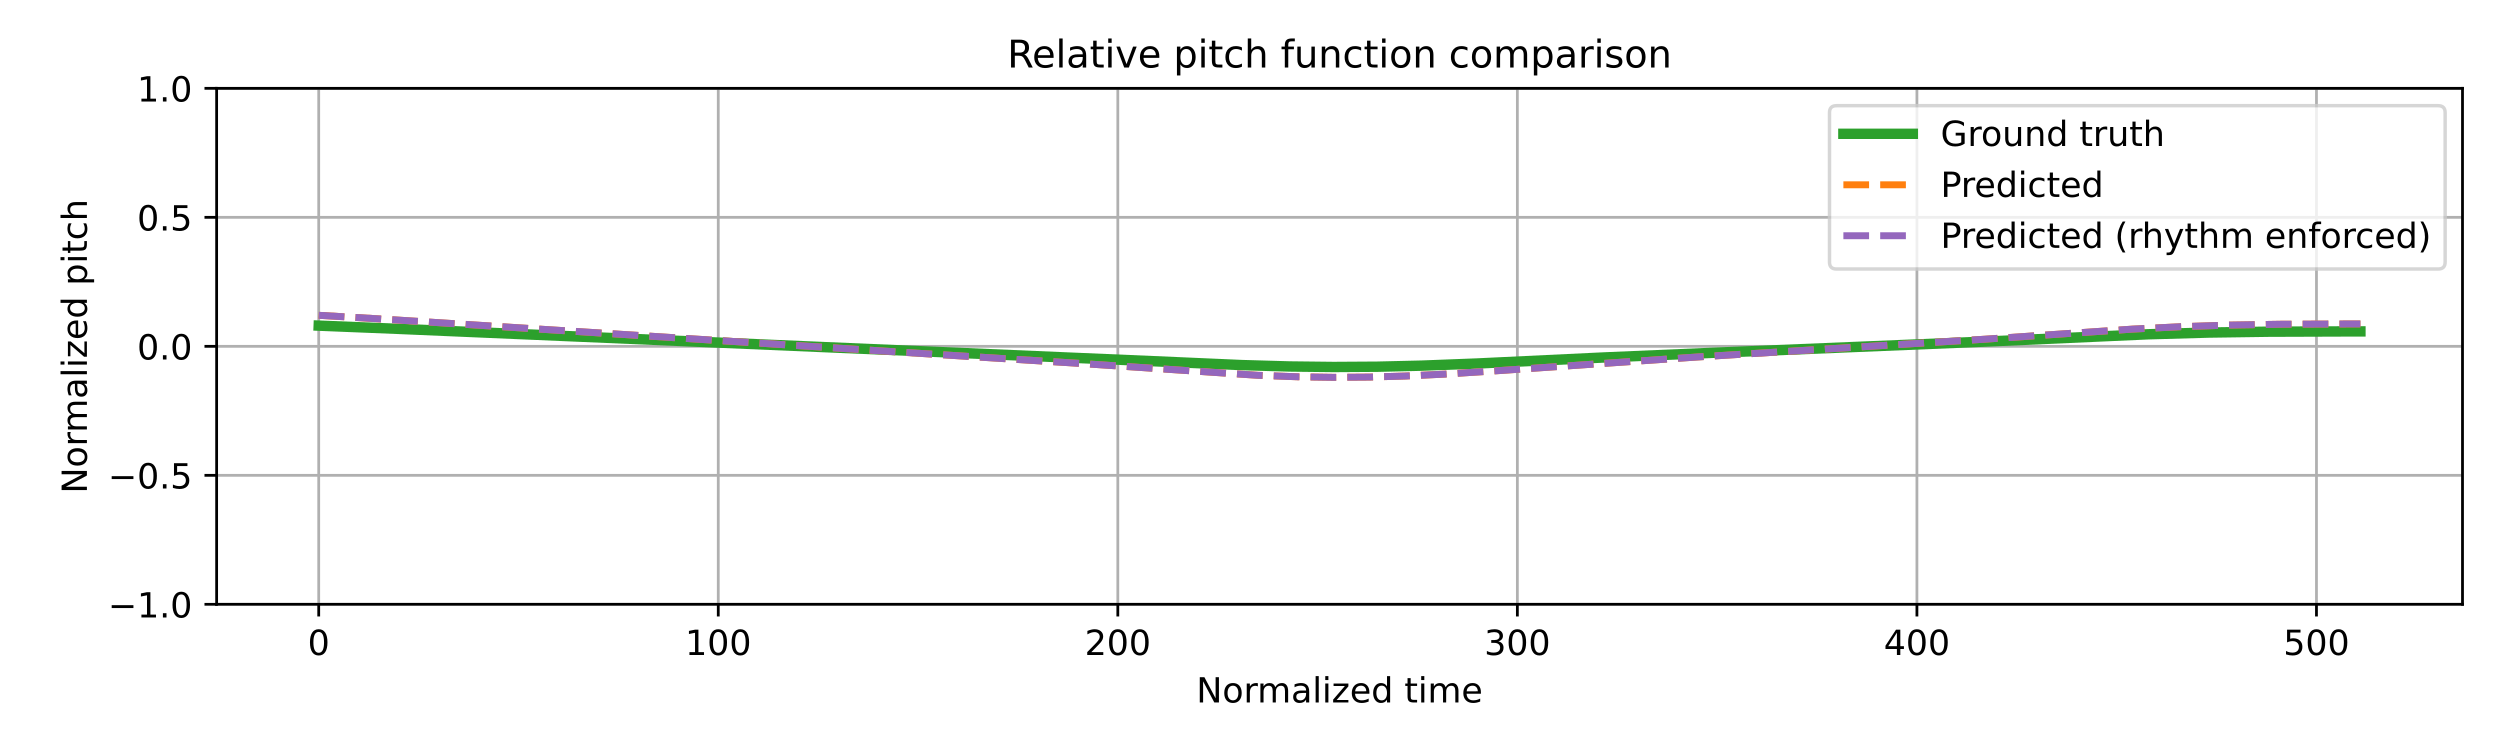
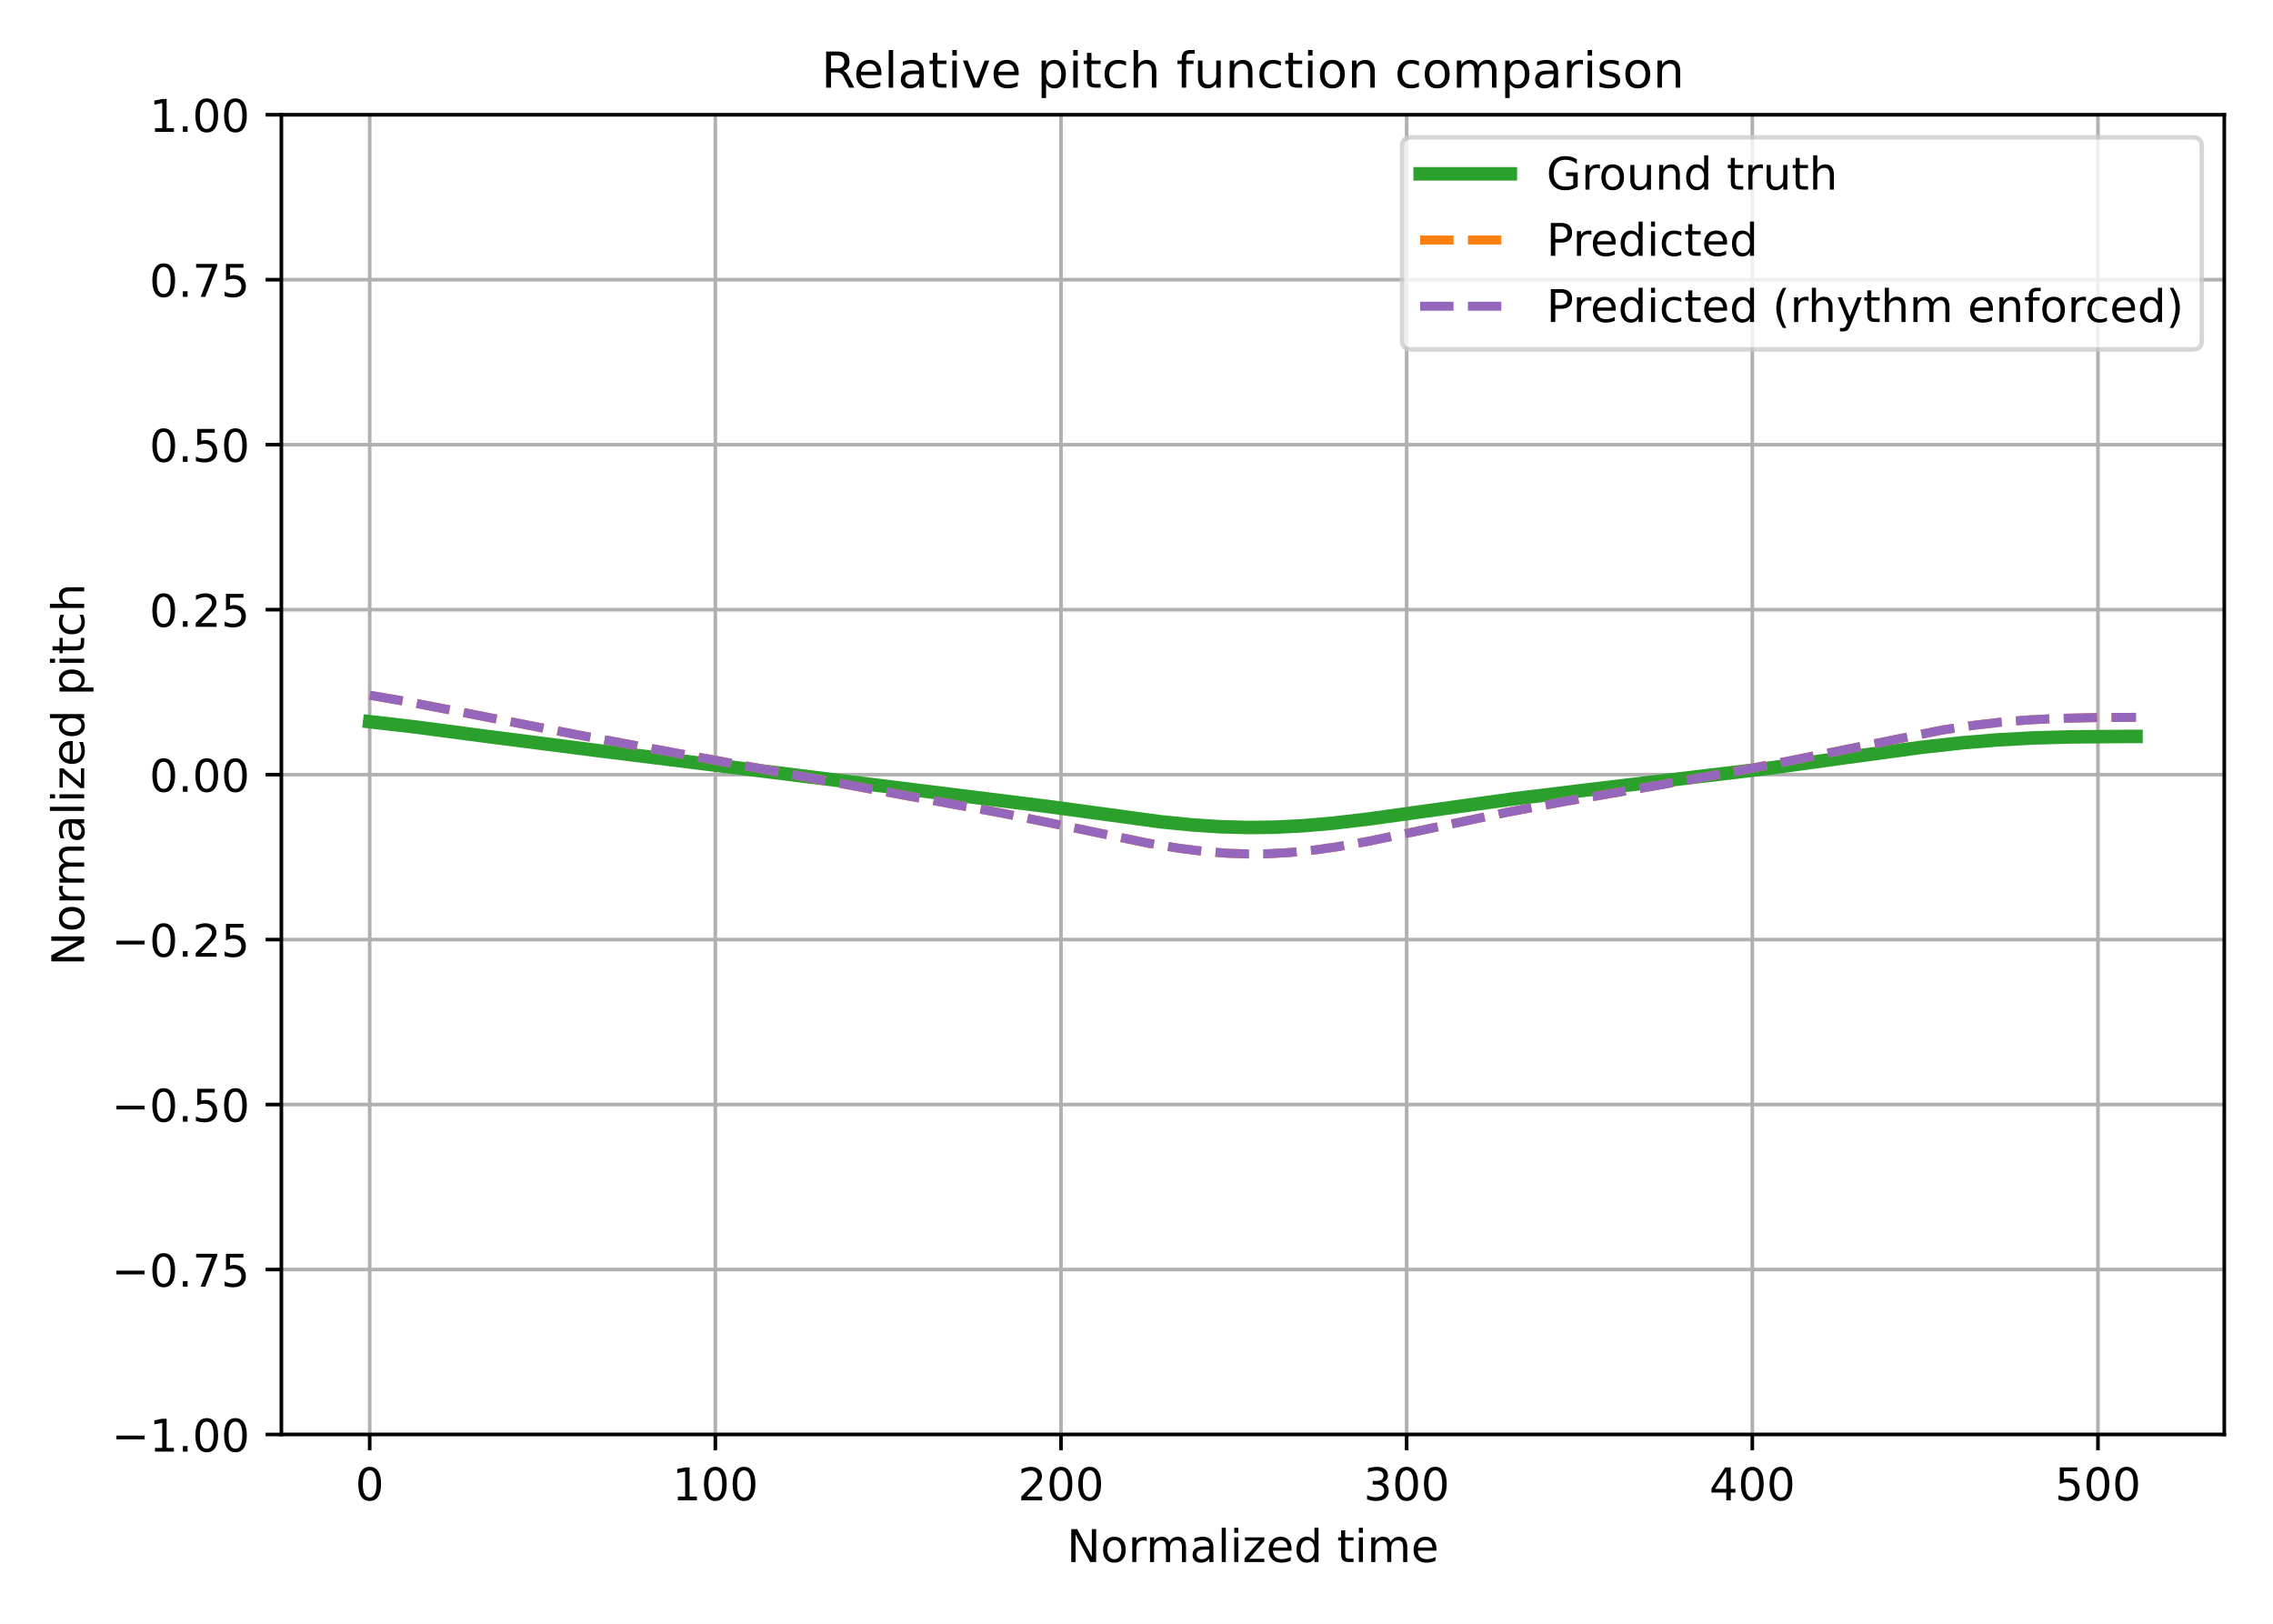
- <svg xmlns="http://www.w3.org/2000/svg" xmlns:xlink="http://www.w3.org/1999/xlink" width="720pt" height="216pt" viewBox="0 0 720 216" version="1.1">
+ <svg xmlns="http://www.w3.org/2000/svg" xmlns:xlink="http://www.w3.org/1999/xlink" width="504pt" height="360pt" viewBox="0 0 504 360" version="1.1">
  <defs>
    <style type="text/css">*{stroke-linejoin: round; stroke-linecap: butt}</style>
  </defs>
  <g id="figure_1">
    <g id="patch_1">
-       <path d="M 0 216  L 720 216  L 720 0  L 0 0  z " style="fill: #ffffff" />
+       <path d="M 0 360  L 504 360  L 504 0  L 0 0  z " style="fill: #ffffff" />
    </g>
    <g id="axes_1">
      <g id="patch_2">
-         <path d="M 62.39 174.04  L 709.2 174.04  L 709.2 25.44  L 62.39 25.44  z " style="fill: #ffffff" />
+         <path d="M 62.39 318.04  L 493.2 318.04  L 493.2 25.44  L 62.39 25.44  z " style="fill: #ffffff" />
      </g>
      <g id="matplotlib.axis_1">
        <g id="xtick_1">
          <g id="line2d_1">
-             <path d="M 91.79 174.04  L 91.79 25.44  " clip-path="url(#pd58095a858)" style="fill: none; stroke: #b0b0b0; stroke-width: 0.8; stroke-linecap: square" />
+             <path d="M 81.972 318.04  L 81.972 25.44  " clip-path="url(#p0baafa2bc4)" style="fill: none; stroke: #b0b0b0; stroke-width: 0.8; stroke-linecap: square" />
          </g>
          <g id="line2d_2">
            <defs>
-               <path id="m2256d5e622" d="M 0 0  L 0 3.5  " style="stroke: #000000; stroke-width: 0.8" />
-             </defs>
-             <g>
-               <use xlink:href="#m2256d5e622" x="91.79" y="174.04" style="stroke: #000000; stroke-width: 0.8" />
+               <path id="m7e2b182207" d="M 0 0  L 0 3.5  " style="stroke: #000000; stroke-width: 0.8" />
+             </defs>
+             <g>
+               <use xlink:href="#m7e2b182207" x="81.972" y="318.04" style="stroke: #000000; stroke-width: 0.8" />
            </g>
          </g>
          <g id="text_1">
-             <g transform="translate(88.60921 188.6384) scale(0.1 -0.1)">
+             <g transform="translate(78.79102 332.6384) scale(0.1 -0.1)">
              <defs>
                <path id="DejaVuSans-30" d="M 2034 4250  Q 1547 4250 1301 3770  Q 1056 3291 1056 2328  Q 1056 1369 1301 889  Q 1547 409 2034 409  Q 2525 409 2770 889  Q 3016 1369 3016 2328  Q 3016 3291 2770 3770  Q 2525 4250 2034 4250  z M 2034 4750  Q 2819 4750 3233 4129  Q 3647 3509 3647 2328  Q 3647 1150 3233 529  Q 2819 -91 2034 -91  Q 1250 -91 836 529  Q 422 1150 422 2328  Q 422 3509 836 4129  Q 1250 4750 2034 4750  z " transform="scale(0.015625)" />
              </defs>
              <use xlink:href="#DejaVuSans-30" />
            </g>
          </g>
        </g>
        <g id="xtick_2">
          <g id="line2d_3">
-             <path d="M 206.861 174.04  L 206.861 25.44  " clip-path="url(#pd58095a858)" style="fill: none; stroke: #b0b0b0; stroke-width: 0.8; stroke-linecap: square" />
+             <path d="M 158.615 318.04  L 158.615 25.44  " clip-path="url(#p0baafa2bc4)" style="fill: none; stroke: #b0b0b0; stroke-width: 0.8; stroke-linecap: square" />
          </g>
          <g id="line2d_4">
            <g>
-               <use xlink:href="#m2256d5e622" x="206.861" y="174.04" style="stroke: #000000; stroke-width: 0.8" />
+               <use xlink:href="#m7e2b182207" x="158.615" y="318.04" style="stroke: #000000; stroke-width: 0.8" />
            </g>
          </g>
          <g id="text_2">
-             <g transform="translate(197.317 188.6384) scale(0.1 -0.1)">
+             <g transform="translate(149.0715 332.6384) scale(0.1 -0.1)">
              <defs>
                <path id="DejaVuSans-31" d="M 794 531  L 1825 531  L 1825 4091  L 703 3866  L 703 4441  L 1819 4666  L 2450 4666  L 2450 531  L 3481 531  L 3481 0  L 794 0  L 794 531  z " transform="scale(0.015625)" />
              </defs>
              <use xlink:href="#DejaVuSans-31" />
              <use xlink:href="#DejaVuSans-30" transform="translate(63.62305 0)" />
              <use xlink:href="#DejaVuSans-30" transform="translate(127.2461 0)" />
            </g>
          </g>
        </g>
        <g id="xtick_3">
          <g id="line2d_5">
-             <path d="M 321.931 174.04  L 321.931 25.44  " clip-path="url(#pd58095a858)" style="fill: none; stroke: #b0b0b0; stroke-width: 0.8; stroke-linecap: square" />
+             <path d="M 235.258 318.04  L 235.258 25.44  " clip-path="url(#p0baafa2bc4)" style="fill: none; stroke: #b0b0b0; stroke-width: 0.8; stroke-linecap: square" />
          </g>
          <g id="line2d_6">
            <g>
-               <use xlink:href="#m2256d5e622" x="321.931" y="174.04" style="stroke: #000000; stroke-width: 0.8" />
+               <use xlink:href="#m7e2b182207" x="235.258" y="318.04" style="stroke: #000000; stroke-width: 0.8" />
            </g>
          </g>
          <g id="text_3">
-             <g transform="translate(312.3872 188.6384) scale(0.1 -0.1)">
+             <g transform="translate(225.7144 332.6384) scale(0.1 -0.1)">
              <defs>
                <path id="DejaVuSans-32" d="M 1228 531  L 3431 531  L 3431 0  L 469 0  L 469 531  Q 828 903 1448 1529  Q 2069 2156 2228 2338  Q 2531 2678 2651 2914  Q 2772 3150 2772 3378  Q 2772 3750 2511 3984  Q 2250 4219 1831 4219  Q 1534 4219 1204 4116  Q 875 4013 500 3803  L 500 4441  Q 881 4594 1212 4672  Q 1544 4750 1819 4750  Q 2544 4750 2975 4387  Q 3406 4025 3406 3419  Q 3406 3131 3298 2873  Q 3191 2616 2906 2266  Q 2828 2175 2409 1742  Q 1991 1309 1228 531  z " transform="scale(0.015625)" />
              </defs>
              <use xlink:href="#DejaVuSans-32" />
              <use xlink:href="#DejaVuSans-30" transform="translate(63.62305 0)" />
              <use xlink:href="#DejaVuSans-30" transform="translate(127.2461 0)" />
            </g>
          </g>
        </g>
        <g id="xtick_4">
          <g id="line2d_7">
-             <path d="M 437.001 174.04  L 437.001 25.44  " clip-path="url(#pd58095a858)" style="fill: none; stroke: #b0b0b0; stroke-width: 0.8; stroke-linecap: square" />
+             <path d="M 311.901 318.04  L 311.901 25.44  " clip-path="url(#p0baafa2bc4)" style="fill: none; stroke: #b0b0b0; stroke-width: 0.8; stroke-linecap: square" />
          </g>
          <g id="line2d_8">
            <g>
-               <use xlink:href="#m2256d5e622" x="437.001" y="174.04" style="stroke: #000000; stroke-width: 0.8" />
+               <use xlink:href="#m7e2b182207" x="311.901" y="318.04" style="stroke: #000000; stroke-width: 0.8" />
            </g>
          </g>
          <g id="text_4">
-             <g transform="translate(427.4575 188.6384) scale(0.1 -0.1)">
+             <g transform="translate(302.3574 332.6384) scale(0.1 -0.1)">
              <defs>
                <path id="DejaVuSans-33" d="M 2597 2516  Q 3050 2419 3304 2112  Q 3559 1806 3559 1356  Q 3559 666 3084 287  Q 2609 -91 1734 -91  Q 1441 -91 1130 -33  Q 819 25 488 141  L 488 750  Q 750 597 1062 519  Q 1375 441 1716 441  Q 2309 441 2620 675  Q 2931 909 2931 1356  Q 2931 1769 2642 2001  Q 2353 2234 1838 2234  L 1294 2234  L 1294 2753  L 1863 2753  Q 2328 2753 2575 2939  Q 2822 3125 2822 3475  Q 2822 3834 2567 4026  Q 2313 4219 1838 4219  Q 1578 4219 1281 4162  Q 984 4106 628 3988  L 628 4550  Q 988 4650 1302 4700  Q 1616 4750 1894 4750  Q 2613 4750 3031 4423  Q 3450 4097 3450 3541  Q 3450 3153 3228 2886  Q 3006 2619 2597 2516  z " transform="scale(0.015625)" />
              </defs>
              <use xlink:href="#DejaVuSans-33" />
              <use xlink:href="#DejaVuSans-30" transform="translate(63.62305 0)" />
              <use xlink:href="#DejaVuSans-30" transform="translate(127.2461 0)" />
            </g>
          </g>
        </g>
        <g id="xtick_5">
          <g id="line2d_9">
-             <path d="M 552.072 174.04  L 552.072 25.44  " clip-path="url(#pd58095a858)" style="fill: none; stroke: #b0b0b0; stroke-width: 0.8; stroke-linecap: square" />
+             <path d="M 388.544 318.04  L 388.544 25.44  " clip-path="url(#p0baafa2bc4)" style="fill: none; stroke: #b0b0b0; stroke-width: 0.8; stroke-linecap: square" />
          </g>
          <g id="line2d_10">
            <g>
-               <use xlink:href="#m2256d5e622" x="552.072" y="174.04" style="stroke: #000000; stroke-width: 0.8" />
+               <use xlink:href="#m7e2b182207" x="388.544" y="318.04" style="stroke: #000000; stroke-width: 0.8" />
            </g>
          </g>
          <g id="text_5">
-             <g transform="translate(542.5278 188.6384) scale(0.1 -0.1)">
+             <g transform="translate(379.0003 332.6384) scale(0.1 -0.1)">
              <defs>
                <path id="DejaVuSans-34" d="M 2419 4116  L 825 1625  L 2419 1625  L 2419 4116  z M 2253 4666  L 3047 4666  L 3047 1625  L 3713 1625  L 3713 1100  L 3047 1100  L 3047 0  L 2419 0  L 2419 1100  L 313 1100  L 313 1709  L 2253 4666  z " transform="scale(0.015625)" />
              </defs>
              <use xlink:href="#DejaVuSans-34" />
              <use xlink:href="#DejaVuSans-30" transform="translate(63.62305 0)" />
              <use xlink:href="#DejaVuSans-30" transform="translate(127.2461 0)" />
            </g>
          </g>
        </g>
        <g id="xtick_6">
          <g id="line2d_11">
-             <path d="M 667.142 174.04  L 667.142 25.44  " clip-path="url(#pd58095a858)" style="fill: none; stroke: #b0b0b0; stroke-width: 0.8; stroke-linecap: square" />
+             <path d="M 465.187 318.04  L 465.187 25.44  " clip-path="url(#p0baafa2bc4)" style="fill: none; stroke: #b0b0b0; stroke-width: 0.8; stroke-linecap: square" />
          </g>
          <g id="line2d_12">
            <g>
-               <use xlink:href="#m2256d5e622" x="667.142" y="174.04" style="stroke: #000000; stroke-width: 0.8" />
+               <use xlink:href="#m7e2b182207" x="465.187" y="318.04" style="stroke: #000000; stroke-width: 0.8" />
            </g>
          </g>
          <g id="text_6">
-             <g transform="translate(657.5981 188.6384) scale(0.1 -0.1)">
+             <g transform="translate(455.6433 332.6384) scale(0.1 -0.1)">
              <defs>
                <path id="DejaVuSans-35" d="M 691 4666  L 3169 4666  L 3169 4134  L 1269 4134  L 1269 2991  Q 1406 3038 1543 3061  Q 1681 3084 1819 3084  Q 2600 3084 3056 2656  Q 3513 2228 3513 1497  Q 3513 744 3044 326  Q 2575 -91 1722 -91  Q 1428 -91 1123 -41  Q 819 9 494 109  L 494 744  Q 775 591 1075 516  Q 1375 441 1709 441  Q 2250 441 2565 725  Q 2881 1009 2881 1497  Q 2881 1984 2565 2268  Q 2250 2553 1709 2553  Q 1456 2553 1204 2497  Q 953 2441 691 2322  L 691 4666  z " transform="scale(0.015625)" />
              </defs>
              <use xlink:href="#DejaVuSans-35" />
              <use xlink:href="#DejaVuSans-30" transform="translate(63.62305 0)" />
              <use xlink:href="#DejaVuSans-30" transform="translate(127.2461 0)" />
            </g>
          </g>
        </g>
        <g id="text_7">
-           <g transform="translate(344.5544 202.3166) scale(0.1 -0.1)">
+           <g transform="translate(236.5544 346.3166) scale(0.1 -0.1)">
            <defs>
              <path id="DejaVuSans-4e" d="M 628 4666  L 1478 4666  L 3547 763  L 3547 4666  L 4159 4666  L 4159 0  L 3309 0  L 1241 3903  L 1241 0  L 628 0  L 628 4666  z " transform="scale(0.015625)" />
              <path id="DejaVuSans-6f" d="M 1959 3097  Q 1497 3097 1228 2736  Q 959 2375 959 1747  Q 959 1119 1226 758  Q 1494 397 1959 397  Q 2419 397 2687 759  Q 2956 1122 2956 1747  Q 2956 2369 2687 2733  Q 2419 3097 1959 3097  z M 1959 3584  Q 2709 3584 3137 3096  Q 3566 2609 3566 1747  Q 3566 888 3137 398  Q 2709 -91 1959 -91  Q 1206 -91 779 398  Q 353 888 353 1747  Q 353 2609 779 3096  Q 1206 3584 1959 3584  z " transform="scale(0.015625)" />
              <path id="DejaVuSans-72" d="M 2631 2963  Q 2534 3019 2420 3045  Q 2306 3072 2169 3072  Q 1681 3072 1420 2755  Q 1159 2438 1159 1844  L 1159 0  L 581 0  L 581 3500  L 1159 3500  L 1159 2956  Q 1341 3275 1631 3429  Q 1922 3584 2338 3584  Q 2397 3584 2469 3576  Q 2541 3569 2628 3553  L 2631 2963  z " transform="scale(0.015625)" />
              <path id="DejaVuSans-6d" d="M 3328 2828  Q 3544 3216 3844 3400  Q 4144 3584 4550 3584  Q 5097 3584 5394 3201  Q 5691 2819 5691 2113  L 5691 0  L 5113 0  L 5113 2094  Q 5113 2597 4934 2840  Q 4756 3084 4391 3084  Q 3944 3084 3684 2787  Q 3425 2491 3425 1978  L 3425 0  L 2847 0  L 2847 2094  Q 2847 2600 2669 2842  Q 2491 3084 2119 3084  Q 1678 3084 1418 2786  Q 1159 2488 1159 1978  L 1159 0  L 581 0  L 581 3500  L 1159 3500  L 1159 2956  Q 1356 3278 1631 3431  Q 1906 3584 2284 3584  Q 2666 3584 2933 3390  Q 3200 3197 3328 2828  z " transform="scale(0.015625)" />
              <path id="DejaVuSans-61" d="M 2194 1759  Q 1497 1759 1228 1600  Q 959 1441 959 1056  Q 959 750 1161 570  Q 1363 391 1709 391  Q 2188 391 2477 730  Q 2766 1069 2766 1631  L 2766 1759  L 2194 1759  z M 3341 1997  L 3341 0  L 2766 0  L 2766 531  Q 2569 213 2275 61  Q 1981 -91 1556 -91  Q 1019 -91 701 211  Q 384 513 384 1019  Q 384 1609 779 1909  Q 1175 2209 1959 2209  L 2766 2209  L 2766 2266  Q 2766 2663 2505 2880  Q 2244 3097 1772 3097  Q 1472 3097 1187 3025  Q 903 2953 641 2809  L 641 3341  Q 956 3463 1253 3523  Q 1550 3584 1831 3584  Q 2591 3584 2966 3190  Q 3341 2797 3341 1997  z " transform="scale(0.015625)" />
              <path id="DejaVuSans-6c" d="M 603 4863  L 1178 4863  L 1178 0  L 603 0  L 603 4863  z " transform="scale(0.015625)" />
              <path id="DejaVuSans-69" d="M 603 3500  L 1178 3500  L 1178 0  L 603 0  L 603 3500  z M 603 4863  L 1178 4863  L 1178 4134  L 603 4134  L 603 4863  z " transform="scale(0.015625)" />
              <path id="DejaVuSans-7a" d="M 353 3500  L 3084 3500  L 3084 2975  L 922 459  L 3084 459  L 3084 0  L 275 0  L 275 525  L 2438 3041  L 353 3041  L 353 3500  z " transform="scale(0.015625)" />
              <path id="DejaVuSans-65" d="M 3597 1894  L 3597 1613  L 953 1613  Q 991 1019 1311 708  Q 1631 397 2203 397  Q 2534 397 2845 478  Q 3156 559 3463 722  L 3463 178  Q 3153 47 2828 -22  Q 2503 -91 2169 -91  Q 1331 -91 842 396  Q 353 884 353 1716  Q 353 2575 817 3079  Q 1281 3584 2069 3584  Q 2775 3584 3186 3129  Q 3597 2675 3597 1894  z M 3022 2063  Q 3016 2534 2758 2815  Q 2500 3097 2075 3097  Q 1594 3097 1305 2825  Q 1016 2553 972 2059  L 3022 2063  z " transform="scale(0.015625)" />
              <path id="DejaVuSans-64" d="M 2906 2969  L 2906 4863  L 3481 4863  L 3481 0  L 2906 0  L 2906 525  Q 2725 213 2448 61  Q 2172 -91 1784 -91  Q 1150 -91 751 415  Q 353 922 353 1747  Q 353 2572 751 3078  Q 1150 3584 1784 3584  Q 2172 3584 2448 3432  Q 2725 3281 2906 2969  z M 947 1747  Q 947 1113 1208 752  Q 1469 391 1925 391  Q 2381 391 2643 752  Q 2906 1113 2906 1747  Q 2906 2381 2643 2742  Q 2381 3103 1925 3103  Q 1469 3103 1208 2742  Q 947 2381 947 1747  z " transform="scale(0.015625)" />
              <path id="DejaVuSans-20" transform="scale(0.015625)" />
              <path id="DejaVuSans-74" d="M 1172 4494  L 1172 3500  L 2356 3500  L 2356 3053  L 1172 3053  L 1172 1153  Q 1172 725 1289 603  Q 1406 481 1766 481  L 2356 481  L 2356 0  L 1766 0  Q 1100 0 847 248  Q 594 497 594 1153  L 594 3053  L 172 3053  L 172 3500  L 594 3500  L 594 4494  L 1172 4494  z " transform="scale(0.015625)" />
            </defs>
            <use xlink:href="#DejaVuSans-4e" />
            <use xlink:href="#DejaVuSans-6f" transform="translate(74.80469 0)" />
            <use xlink:href="#DejaVuSans-72" transform="translate(135.9863 0)" />
            <use xlink:href="#DejaVuSans-6d" transform="translate(175.3496 0)" />
            <use xlink:href="#DejaVuSans-61" transform="translate(272.7617 0)" />
            <use xlink:href="#DejaVuSans-6c" transform="translate(334.041 0)" />
            <use xlink:href="#DejaVuSans-69" transform="translate(361.8242 0)" />
            <use xlink:href="#DejaVuSans-7a" transform="translate(389.6074 0)" />
            <use xlink:href="#DejaVuSans-65" transform="translate(442.0977 0)" />
            <use xlink:href="#DejaVuSans-64" transform="translate(503.6211 0)" />
            <use xlink:href="#DejaVuSans-20" transform="translate(567.0977 0)" />
            <use xlink:href="#DejaVuSans-74" transform="translate(598.8848 0)" />
            <use xlink:href="#DejaVuSans-69" transform="translate(638.0938 0)" />
            <use xlink:href="#DejaVuSans-6d" transform="translate(665.877 0)" />
            <use xlink:href="#DejaVuSans-65" transform="translate(763.2891 0)" />
          </g>
        </g>
      </g>
      <g id="matplotlib.axis_2">
        <g id="ytick_1">
          <g id="line2d_13">
-             <path d="M 62.39 174.04  L 709.2 174.04  " clip-path="url(#pd58095a858)" style="fill: none; stroke: #b0b0b0; stroke-width: 0.8; stroke-linecap: square" />
+             <path d="M 62.39 318.04  L 493.2 318.04  " clip-path="url(#p0baafa2bc4)" style="fill: none; stroke: #b0b0b0; stroke-width: 0.8; stroke-linecap: square" />
          </g>
          <g id="line2d_14">
            <defs>
-               <path id="m9029667276" d="M 0 0  L -3.5 0  " style="stroke: #000000; stroke-width: 0.8" />
-             </defs>
-             <g>
-               <use xlink:href="#m9029667276" x="62.39" y="174.04" style="stroke: #000000; stroke-width: 0.8" />
+               <path id="m1ea26c4d94" d="M 0 0  L -3.5 0  " style="stroke: #000000; stroke-width: 0.8" />
+             </defs>
+             <g>
+               <use xlink:href="#m1ea26c4d94" x="62.39" y="318.04" style="stroke: #000000; stroke-width: 0.8" />
            </g>
          </g>
          <g id="text_8">
-             <g transform="translate(31.10719 177.8392) scale(0.1 -0.1)">
+             <g transform="translate(24.74469 321.8392) scale(0.1 -0.1)">
              <defs>
                <path id="DejaVuSans-2212" d="M 678 2272  L 4684 2272  L 4684 1741  L 678 1741  L 678 2272  z " transform="scale(0.015625)" />
                <path id="DejaVuSans-2e" d="M 684 794  L 1344 794  L 1344 0  L 684 0  L 684 794  z " transform="scale(0.015625)" />
              </defs>
              <use xlink:href="#DejaVuSans-2212" />
              <use xlink:href="#DejaVuSans-31" transform="translate(83.78906 0)" />
              <use xlink:href="#DejaVuSans-2e" transform="translate(147.4121 0)" />
              <use xlink:href="#DejaVuSans-30" transform="translate(179.1992 0)" />
+               <use xlink:href="#DejaVuSans-30" transform="translate(242.8223 0)" />
            </g>
          </g>
        </g>
        <g id="ytick_2">
          <g id="line2d_15">
-             <path d="M 62.39 136.89  L 709.2 136.89  " clip-path="url(#pd58095a858)" style="fill: none; stroke: #b0b0b0; stroke-width: 0.8; stroke-linecap: square" />
+             <path d="M 62.39 281.465  L 493.2 281.465  " clip-path="url(#p0baafa2bc4)" style="fill: none; stroke: #b0b0b0; stroke-width: 0.8; stroke-linecap: square" />
          </g>
          <g id="line2d_16">
            <g>
-               <use xlink:href="#m9029667276" x="62.39" y="136.89" style="stroke: #000000; stroke-width: 0.8" />
+               <use xlink:href="#m1ea26c4d94" x="62.39" y="281.465" style="stroke: #000000; stroke-width: 0.8" />
            </g>
          </g>
          <g id="text_9">
-             <g transform="translate(31.10719 140.6892) scale(0.1 -0.1)">
+             <g transform="translate(24.74469 285.2642) scale(0.1 -0.1)">
+               <defs>
+                 <path id="DejaVuSans-37" d="M 525 4666  L 3525 4666  L 3525 4397  L 1831 0  L 1172 0  L 2766 4134  L 525 4134  L 525 4666  z " transform="scale(0.015625)" />
+               </defs>
+               <use xlink:href="#DejaVuSans-2212" />
+               <use xlink:href="#DejaVuSans-30" transform="translate(83.78906 0)" />
+               <use xlink:href="#DejaVuSans-2e" transform="translate(147.4121 0)" />
+               <use xlink:href="#DejaVuSans-37" transform="translate(179.1992 0)" />
+               <use xlink:href="#DejaVuSans-35" transform="translate(242.8223 0)" />
+             </g>
+           </g>
+         </g>
+         <g id="ytick_3">
+           <g id="line2d_17">
+             <path d="M 62.39 244.89  L 493.2 244.89  " clip-path="url(#p0baafa2bc4)" style="fill: none; stroke: #b0b0b0; stroke-width: 0.8; stroke-linecap: square" />
+           </g>
+           <g id="line2d_18">
+             <g>
+               <use xlink:href="#m1ea26c4d94" x="62.39" y="244.89" style="stroke: #000000; stroke-width: 0.8" />
+             </g>
+           </g>
+           <g id="text_10">
+             <g transform="translate(24.74469 248.6892) scale(0.1 -0.1)">
              <use xlink:href="#DejaVuSans-2212" />
              <use xlink:href="#DejaVuSans-30" transform="translate(83.78906 0)" />
              <use xlink:href="#DejaVuSans-2e" transform="translate(147.4121 0)" />
              <use xlink:href="#DejaVuSans-35" transform="translate(179.1992 0)" />
-             </g>
-           </g>
-         </g>
-         <g id="ytick_3">
-           <g id="line2d_17">
-             <path d="M 62.39 99.74  L 709.2 99.74  " clip-path="url(#pd58095a858)" style="fill: none; stroke: #b0b0b0; stroke-width: 0.8; stroke-linecap: square" />
-           </g>
-           <g id="line2d_18">
-             <g>
-               <use xlink:href="#m9029667276" x="62.39" y="99.74" style="stroke: #000000; stroke-width: 0.8" />
-             </g>
-           </g>
-           <g id="text_10">
-             <g transform="translate(39.48687 103.5392) scale(0.1 -0.1)">
+               <use xlink:href="#DejaVuSans-30" transform="translate(242.8223 0)" />
+             </g>
+           </g>
+         </g>
+         <g id="ytick_4">
+           <g id="line2d_19">
+             <path d="M 62.39 208.315  L 493.2 208.315  " clip-path="url(#p0baafa2bc4)" style="fill: none; stroke: #b0b0b0; stroke-width: 0.8; stroke-linecap: square" />
+           </g>
+           <g id="line2d_20">
+             <g>
+               <use xlink:href="#m1ea26c4d94" x="62.39" y="208.315" style="stroke: #000000; stroke-width: 0.8" />
+             </g>
+           </g>
+           <g id="text_11">
+             <g transform="translate(24.74469 212.1142) scale(0.1 -0.1)">
+               <use xlink:href="#DejaVuSans-2212" />
+               <use xlink:href="#DejaVuSans-30" transform="translate(83.78906 0)" />
+               <use xlink:href="#DejaVuSans-2e" transform="translate(147.4121 0)" />
+               <use xlink:href="#DejaVuSans-32" transform="translate(179.1992 0)" />
+               <use xlink:href="#DejaVuSans-35" transform="translate(242.8223 0)" />
+             </g>
+           </g>
+         </g>
+         <g id="ytick_5">
+           <g id="line2d_21">
+             <path d="M 62.39 171.74  L 493.2 171.74  " clip-path="url(#p0baafa2bc4)" style="fill: none; stroke: #b0b0b0; stroke-width: 0.8; stroke-linecap: square" />
+           </g>
+           <g id="line2d_22">
+             <g>
+               <use xlink:href="#m1ea26c4d94" x="62.39" y="171.74" style="stroke: #000000; stroke-width: 0.8" />
+             </g>
+           </g>
+           <g id="text_12">
+             <g transform="translate(33.12438 175.5392) scale(0.1 -0.1)">
              <use xlink:href="#DejaVuSans-30" />
              <use xlink:href="#DejaVuSans-2e" transform="translate(63.62305 0)" />
              <use xlink:href="#DejaVuSans-30" transform="translate(95.41016 0)" />
-             </g>
-           </g>
-         </g>
-         <g id="ytick_4">
-           <g id="line2d_19">
-             <path d="M 62.39 62.59  L 709.2 62.59  " clip-path="url(#pd58095a858)" style="fill: none; stroke: #b0b0b0; stroke-width: 0.8; stroke-linecap: square" />
-           </g>
-           <g id="line2d_20">
-             <g>
-               <use xlink:href="#m9029667276" x="62.39" y="62.59" style="stroke: #000000; stroke-width: 0.8" />
-             </g>
-           </g>
-           <g id="text_11">
-             <g transform="translate(39.48687 66.38922) scale(0.1 -0.1)">
+               <use xlink:href="#DejaVuSans-30" transform="translate(159.0332 0)" />
+             </g>
+           </g>
+         </g>
+         <g id="ytick_6">
+           <g id="line2d_23">
+             <path d="M 62.39 135.165  L 493.2 135.165  " clip-path="url(#p0baafa2bc4)" style="fill: none; stroke: #b0b0b0; stroke-width: 0.8; stroke-linecap: square" />
+           </g>
+           <g id="line2d_24">
+             <g>
+               <use xlink:href="#m1ea26c4d94" x="62.39" y="135.165" style="stroke: #000000; stroke-width: 0.8" />
+             </g>
+           </g>
+           <g id="text_13">
+             <g transform="translate(33.12438 138.9642) scale(0.1 -0.1)">
+               <use xlink:href="#DejaVuSans-30" />
+               <use xlink:href="#DejaVuSans-2e" transform="translate(63.62305 0)" />
+               <use xlink:href="#DejaVuSans-32" transform="translate(95.41016 0)" />
+               <use xlink:href="#DejaVuSans-35" transform="translate(159.0332 0)" />
+             </g>
+           </g>
+         </g>
+         <g id="ytick_7">
+           <g id="line2d_25">
+             <path d="M 62.39 98.59  L 493.2 98.59  " clip-path="url(#p0baafa2bc4)" style="fill: none; stroke: #b0b0b0; stroke-width: 0.8; stroke-linecap: square" />
+           </g>
+           <g id="line2d_26">
+             <g>
+               <use xlink:href="#m1ea26c4d94" x="62.39" y="98.59" style="stroke: #000000; stroke-width: 0.8" />
+             </g>
+           </g>
+           <g id="text_14">
+             <g transform="translate(33.12438 102.3892) scale(0.1 -0.1)">
              <use xlink:href="#DejaVuSans-30" />
              <use xlink:href="#DejaVuSans-2e" transform="translate(63.62305 0)" />
              <use xlink:href="#DejaVuSans-35" transform="translate(95.41016 0)" />
-             </g>
-           </g>
-         </g>
-         <g id="ytick_5">
-           <g id="line2d_21">
-             <path d="M 62.39 25.44  L 709.2 25.44  " clip-path="url(#pd58095a858)" style="fill: none; stroke: #b0b0b0; stroke-width: 0.8; stroke-linecap: square" />
-           </g>
-           <g id="line2d_22">
-             <g>
-               <use xlink:href="#m9029667276" x="62.39" y="25.44" style="stroke: #000000; stroke-width: 0.8" />
-             </g>
-           </g>
-           <g id="text_12">
-             <g transform="translate(39.48687 29.23922) scale(0.1 -0.1)">
+               <use xlink:href="#DejaVuSans-30" transform="translate(159.0332 0)" />
+             </g>
+           </g>
+         </g>
+         <g id="ytick_8">
+           <g id="line2d_27">
+             <path d="M 62.39 62.015  L 493.2 62.015  " clip-path="url(#p0baafa2bc4)" style="fill: none; stroke: #b0b0b0; stroke-width: 0.8; stroke-linecap: square" />
+           </g>
+           <g id="line2d_28">
+             <g>
+               <use xlink:href="#m1ea26c4d94" x="62.39" y="62.015" style="stroke: #000000; stroke-width: 0.8" />
+             </g>
+           </g>
+           <g id="text_15">
+             <g transform="translate(33.12438 65.81422) scale(0.1 -0.1)">
+               <use xlink:href="#DejaVuSans-30" />
+               <use xlink:href="#DejaVuSans-2e" transform="translate(63.62305 0)" />
+               <use xlink:href="#DejaVuSans-37" transform="translate(95.41016 0)" />
+               <use xlink:href="#DejaVuSans-35" transform="translate(159.0332 0)" />
+             </g>
+           </g>
+         </g>
+         <g id="ytick_9">
+           <g id="line2d_29">
+             <path d="M 62.39 25.44  L 493.2 25.44  " clip-path="url(#p0baafa2bc4)" style="fill: none; stroke: #b0b0b0; stroke-width: 0.8; stroke-linecap: square" />
+           </g>
+           <g id="line2d_30">
+             <g>
+               <use xlink:href="#m1ea26c4d94" x="62.39" y="25.44" style="stroke: #000000; stroke-width: 0.8" />
+             </g>
+           </g>
+           <g id="text_16">
+             <g transform="translate(33.12438 29.23922) scale(0.1 -0.1)">
              <use xlink:href="#DejaVuSans-31" />
              <use xlink:href="#DejaVuSans-2e" transform="translate(63.62305 0)" />
              <use xlink:href="#DejaVuSans-30" transform="translate(95.41016 0)" />
-             </g>
-           </g>
-         </g>
-         <g id="text_13">
-           <g transform="translate(25.0275 142.1259) rotate(-90) scale(0.1 -0.1)">
+               <use xlink:href="#DejaVuSans-30" transform="translate(159.0332 0)" />
+             </g>
+           </g>
+         </g>
+         <g id="text_17">
+           <g transform="translate(18.665 214.1259) rotate(-90) scale(0.1 -0.1)">
            <defs>
              <path id="DejaVuSans-70" d="M 1159 525  L 1159 -1331  L 581 -1331  L 581 3500  L 1159 3500  L 1159 2969  Q 1341 3281 1617 3432  Q 1894 3584 2278 3584  Q 2916 3584 3314 3078  Q 3713 2572 3713 1747  Q 3713 922 3314 415  Q 2916 -91 2278 -91  Q 1894 -91 1617 61  Q 1341 213 1159 525  z M 3116 1747  Q 3116 2381 2855 2742  Q 2594 3103 2138 3103  Q 1681 3103 1420 2742  Q 1159 2381 1159 1747  Q 1159 1113 1420 752  Q 1681 391 2138 391  Q 2594 391 2855 752  Q 3116 1113 3116 1747  z " transform="scale(0.015625)" />
              <path id="DejaVuSans-63" d="M 3122 3366  L 3122 2828  Q 2878 2963 2633 3030  Q 2388 3097 2138 3097  Q 1578 3097 1268 2742  Q 959 2388 959 1747  Q 959 1106 1268 751  Q 1578 397 2138 397  Q 2388 397 2633 464  Q 2878 531 3122 666  L 3122 134  Q 2881 22 2623 -34  Q 2366 -91 2075 -91  Q 1284 -91 818 406  Q 353 903 353 1747  Q 353 2603 823 3093  Q 1294 3584 2113 3584  Q 2378 3584 2631 3529  Q 2884 3475 3122 3366  z " transform="scale(0.015625)" />
              <path id="DejaVuSans-68" d="M 3513 2113  L 3513 0  L 2938 0  L 2938 2094  Q 2938 2591 2744 2837  Q 2550 3084 2163 3084  Q 1697 3084 1428 2787  Q 1159 2491 1159 1978  L 1159 0  L 581 0  L 581 4863  L 1159 4863  L 1159 2956  Q 1366 3272 1645 3428  Q 1925 3584 2291 3584  Q 2894 3584 3203 3211  Q 3513 2838 3513 2113  z " transform="scale(0.015625)" />
            </defs>
            <use xlink:href="#DejaVuSans-4e" />
            <use xlink:href="#DejaVuSans-6f" transform="translate(74.80469 0)" />
            <use xlink:href="#DejaVuSans-72" transform="translate(135.9863 0)" />
            <use xlink:href="#DejaVuSans-6d" transform="translate(175.3496 0)" />
            <use xlink:href="#DejaVuSans-61" transform="translate(272.7617 0)" />
            <use xlink:href="#DejaVuSans-6c" transform="translate(334.041 0)" />
            <use xlink:href="#DejaVuSans-69" transform="translate(361.8242 0)" />
            <use xlink:href="#DejaVuSans-7a" transform="translate(389.6074 0)" />
            <use xlink:href="#DejaVuSans-65" transform="translate(442.0977 0)" />
            <use xlink:href="#DejaVuSans-64" transform="translate(503.6211 0)" />
            <use xlink:href="#DejaVuSans-20" transform="translate(567.0977 0)" />
            <use xlink:href="#DejaVuSans-70" transform="translate(598.8848 0)" />
            <use xlink:href="#DejaVuSans-69" transform="translate(662.3613 0)" />
            <use xlink:href="#DejaVuSans-74" transform="translate(690.1445 0)" />
            <use xlink:href="#DejaVuSans-63" transform="translate(729.3535 0)" />
            <use xlink:href="#DejaVuSans-68" transform="translate(784.334 0)" />
          </g>
        </g>
      </g>
-       <g id="line2d_23">
-         <path d="M 91.79 93.783  L 114.805 94.715  L 199.957 98.37  L 332.287 104.033  L 357.603 105.146  L 371.411 105.545  L 384.069 105.695  L 396.727 105.612  L 409.384 105.31  L 425.494 104.688  L 462.317 102.935  L 493.386 101.607  L 569.332 98.481  L 618.812 96.265  L 636.073 95.776  L 653.333 95.526  L 676.347 95.443  L 679.8 95.441  L 679.8 95.441  " clip-path="url(#pd58095a858)" style="fill: none; stroke: #2ca02c; stroke-width: 3; stroke-linecap: square" />
-       </g>
-       <g id="line2d_24">
-         <path d="M 91.79 90.804  L 109.051 91.828  L 266.697 101.881  L 310.424 104.623  L 362.206 108.083  L 373.713 108.513  L 384.069 108.673  L 394.425 108.596  L 404.782 108.294  L 416.289 107.734  L 431.248 106.767  L 488.783 102.818  L 571.633 97.69  L 614.209 94.781  L 628.018 94.092  L 641.826 93.632  L 656.785 93.38  L 677.498 93.293  L 679.8 93.291  L 679.8 93.291  " clip-path="url(#pd58095a858)" style="fill: none; stroke-dasharray: 7.4,3.2; stroke-dashoffset: 0; stroke: #ff7f0e; stroke-width: 2" />
-       </g>
-       <g id="line2d_25">
-         <path d="M 91.79 90.804  L 109.051 91.828  L 266.697 101.881  L 310.424 104.623  L 362.206 108.083  L 373.713 108.513  L 384.069 108.673  L 394.425 108.596  L 404.782 108.294  L 416.289 107.734  L 431.248 106.767  L 488.783 102.818  L 571.633 97.69  L 614.209 94.781  L 628.018 94.092  L 641.826 93.632  L 656.785 93.38  L 677.498 93.293  L 679.8 93.291  L 679.8 93.291  " clip-path="url(#pd58095a858)" style="fill: none; stroke-dasharray: 7.4,3.2; stroke-dashoffset: 0; stroke: #9467bd; stroke-width: 2" />
+       <g id="line2d_31">
+         <path d="M 81.972 160.01  L 91.936 161.161  L 109.564 163.474  L 131.79 166.318  L 232.192 178.781  L 257.485 182.215  L 264.382 182.894  L 270.514 183.294  L 276.645 183.466  L 282.777 183.392  L 288.908 183.081  L 295.806 182.481  L 303.47 181.582  L 315.733 179.876  L 335.66 177.113  L 351.755 175.146  L 391.61 170.397  L 409.238 167.971  L 426.099 165.684  L 435.296 164.668  L 442.961 164.036  L 450.625 163.619  L 459.056 163.377  L 471.318 163.278  L 473.618 163.275  L 473.618 163.275  " clip-path="url(#p0baafa2bc4)" style="fill: none; stroke: #2ca02c; stroke-width: 3; stroke-linecap: square" />
+       </g>
+       <g id="line2d_32">
+         <path d="M 81.972 154.144  L 90.403 155.588  L 101.899 157.809  L 127.958 162.896  L 200.769 176.365  L 222.229 180.291  L 234.492 182.785  L 254.419 186.91  L 261.317 188.058  L 266.682 188.734  L 272.047 189.17  L 276.645 189.329  L 281.244 189.28  L 285.843 189.027  L 291.208 188.491  L 296.573 187.731  L 303.47 186.503  L 312.668 184.604  L 334.128 180.099  L 346.39 177.8  L 367.084 174.203  L 384.712 171.049  L 397.741 168.495  L 430.698 161.848  L 437.596 160.814  L 443.727 160.107  L 449.858 159.606  L 456.756 159.266  L 465.187 159.086  L 473.618 159.042  L 473.618 159.042  " clip-path="url(#p0baafa2bc4)" style="fill: none; stroke-dasharray: 7.4,3.2; stroke-dashoffset: 0; stroke: #ff7f0e; stroke-width: 2" />
+       </g>
+       <g id="line2d_33">
+         <path d="M 81.972 154.144  L 90.403 155.588  L 101.899 157.809  L 127.958 162.896  L 200.769 176.365  L 222.229 180.291  L 234.492 182.785  L 254.419 186.91  L 261.317 188.058  L 266.682 188.734  L 272.047 189.17  L 276.645 189.329  L 281.244 189.28  L 285.843 189.027  L 291.208 188.491  L 296.573 187.731  L 303.47 186.503  L 312.668 184.604  L 334.128 180.099  L 346.39 177.8  L 367.084 174.203  L 384.712 171.049  L 397.741 168.495  L 430.698 161.848  L 437.596 160.814  L 443.727 160.107  L 449.858 159.606  L 456.756 159.266  L 465.187 159.086  L 473.618 159.042  L 473.618 159.042  " clip-path="url(#p0baafa2bc4)" style="fill: none; stroke-dasharray: 7.4,3.2; stroke-dashoffset: 0; stroke: #9467bd; stroke-width: 2" />
      </g>
      <g id="patch_3">
-         <path d="M 62.39 174.04  L 62.39 25.44  " style="fill: none; stroke: #000000; stroke-width: 0.8; stroke-linejoin: miter; stroke-linecap: square" />
+         <path d="M 62.39 318.04  L 62.39 25.44  " style="fill: none; stroke: #000000; stroke-width: 0.8; stroke-linejoin: miter; stroke-linecap: square" />
      </g>
      <g id="patch_4">
-         <path d="M 709.2 174.04  L 709.2 25.44  " style="fill: none; stroke: #000000; stroke-width: 0.8; stroke-linejoin: miter; stroke-linecap: square" />
+         <path d="M 493.2 318.04  L 493.2 25.44  " style="fill: none; stroke: #000000; stroke-width: 0.8; stroke-linejoin: miter; stroke-linecap: square" />
      </g>
      <g id="patch_5">
-         <path d="M 62.39 174.04  L 709.2 174.04  " style="fill: none; stroke: #000000; stroke-width: 0.8; stroke-linejoin: miter; stroke-linecap: square" />
+         <path d="M 62.39 318.04  L 493.2 318.04  " style="fill: none; stroke: #000000; stroke-width: 0.8; stroke-linejoin: miter; stroke-linecap: square" />
      </g>
      <g id="patch_6">
-         <path d="M 62.39 25.44  L 709.2 25.44  " style="fill: none; stroke: #000000; stroke-width: 0.8; stroke-linejoin: miter; stroke-linecap: square" />
-       </g>
-       <g id="text_14">
-         <g transform="translate(290.1045 19.44) scale(0.11 -0.11)">
+         <path d="M 62.39 25.44  L 493.2 25.44  " style="fill: none; stroke: #000000; stroke-width: 0.8; stroke-linejoin: miter; stroke-linecap: square" />
+       </g>
+       <g id="text_18">
+         <g transform="translate(182.1045 19.44) scale(0.11 -0.11)">
          <defs>
            <path id="DejaVuSans-52" d="M 2841 2188  Q 3044 2119 3236 1894  Q 3428 1669 3622 1275  L 4263 0  L 3584 0  L 2988 1197  Q 2756 1666 2539 1819  Q 2322 1972 1947 1972  L 1259 1972  L 1259 0  L 628 0  L 628 4666  L 2053 4666  Q 2853 4666 3247 4331  Q 3641 3997 3641 3322  Q 3641 2881 3436 2590  Q 3231 2300 2841 2188  z M 1259 4147  L 1259 2491  L 2053 2491  Q 2509 2491 2742 2702  Q 2975 2913 2975 3322  Q 2975 3731 2742 3939  Q 2509 4147 2053 4147  L 1259 4147  z " transform="scale(0.015625)" />
            <path id="DejaVuSans-76" d="M 191 3500  L 800 3500  L 1894 563  L 2988 3500  L 3597 3500  L 2284 0  L 1503 0  L 191 3500  z " transform="scale(0.015625)" />
            <path id="DejaVuSans-66" d="M 2375 4863  L 2375 4384  L 1825 4384  Q 1516 4384 1395 4259  Q 1275 4134 1275 3809  L 1275 3500  L 2222 3500  L 2222 3053  L 1275 3053  L 1275 0  L 697 0  L 697 3053  L 147 3053  L 147 3500  L 697 3500  L 697 3744  Q 697 4328 969 4595  Q 1241 4863 1831 4863  L 2375 4863  z " transform="scale(0.015625)" />
            <path id="DejaVuSans-75" d="M 544 1381  L 544 3500  L 1119 3500  L 1119 1403  Q 1119 906 1312 657  Q 1506 409 1894 409  Q 2359 409 2629 706  Q 2900 1003 2900 1516  L 2900 3500  L 3475 3500  L 3475 0  L 2900 0  L 2900 538  Q 2691 219 2414 64  Q 2138 -91 1772 -91  Q 1169 -91 856 284  Q 544 659 544 1381  z M 1991 3584  L 1991 3584  z " transform="scale(0.015625)" />
            <path id="DejaVuSans-6e" d="M 3513 2113  L 3513 0  L 2938 0  L 2938 2094  Q 2938 2591 2744 2837  Q 2550 3084 2163 3084  Q 1697 3084 1428 2787  Q 1159 2491 1159 1978  L 1159 0  L 581 0  L 581 3500  L 1159 3500  L 1159 2956  Q 1366 3272 1645 3428  Q 1925 3584 2291 3584  Q 2894 3584 3203 3211  Q 3513 2838 3513 2113  z " transform="scale(0.015625)" />
            <path id="DejaVuSans-73" d="M 2834 3397  L 2834 2853  Q 2591 2978 2328 3040  Q 2066 3103 1784 3103  Q 1356 3103 1142 2972  Q 928 2841 928 2578  Q 928 2378 1081 2264  Q 1234 2150 1697 2047  L 1894 2003  Q 2506 1872 2764 1633  Q 3022 1394 3022 966  Q 3022 478 2636 193  Q 2250 -91 1575 -91  Q 1294 -91 989 -36  Q 684 19 347 128  L 347 722  Q 666 556 975 473  Q 1284 391 1588 391  Q 1994 391 2212 530  Q 2431 669 2431 922  Q 2431 1156 2273 1281  Q 2116 1406 1581 1522  L 1381 1569  Q 847 1681 609 1914  Q 372 2147 372 2553  Q 372 3047 722 3315  Q 1072 3584 1716 3584  Q 2034 3584 2315 3537  Q 2597 3491 2834 3397  z " transform="scale(0.015625)" />
          </defs>
          <use xlink:href="#DejaVuSans-52" />
          <use xlink:href="#DejaVuSans-65" transform="translate(64.98242 0)" />
          <use xlink:href="#DejaVuSans-6c" transform="translate(126.5059 0)" />
          <use xlink:href="#DejaVuSans-61" transform="translate(154.2891 0)" />
          <use xlink:href="#DejaVuSans-74" transform="translate(215.5684 0)" />
          <use xlink:href="#DejaVuSans-69" transform="translate(254.7773 0)" />
          <use xlink:href="#DejaVuSans-76" transform="translate(282.5605 0)" />
          <use xlink:href="#DejaVuSans-65" transform="translate(341.7402 0)" />
          <use xlink:href="#DejaVuSans-20" transform="translate(403.2637 0)" />
          <use xlink:href="#DejaVuSans-70" transform="translate(435.0508 0)" />
          <use xlink:href="#DejaVuSans-69" transform="translate(498.5273 0)" />
          <use xlink:href="#DejaVuSans-74" transform="translate(526.3105 0)" />
          <use xlink:href="#DejaVuSans-63" transform="translate(565.5195 0)" />
          <use xlink:href="#DejaVuSans-68" transform="translate(620.5 0)" />
          <use xlink:href="#DejaVuSans-20" transform="translate(683.8789 0)" />
          <use xlink:href="#DejaVuSans-66" transform="translate(715.666 0)" />
          <use xlink:href="#DejaVuSans-75" transform="translate(750.8711 0)" />
          <use xlink:href="#DejaVuSans-6e" transform="translate(814.25 0)" />
          <use xlink:href="#DejaVuSans-63" transform="translate(877.6289 0)" />
          <use xlink:href="#DejaVuSans-74" transform="translate(932.6094 0)" />
          <use xlink:href="#DejaVuSans-69" transform="translate(971.8184 0)" />
          <use xlink:href="#DejaVuSans-6f" transform="translate(999.6016 0)" />
          <use xlink:href="#DejaVuSans-6e" transform="translate(1060.783 0)" />
          <use xlink:href="#DejaVuSans-20" transform="translate(1124.162 0)" />
          <use xlink:href="#DejaVuSans-63" transform="translate(1155.949 0)" />
          <use xlink:href="#DejaVuSans-6f" transform="translate(1210.93 0)" />
          <use xlink:href="#DejaVuSans-6d" transform="translate(1272.111 0)" />
          <use xlink:href="#DejaVuSans-70" transform="translate(1369.523 0)" />
          <use xlink:href="#DejaVuSans-61" transform="translate(1433 0)" />
          <use xlink:href="#DejaVuSans-72" transform="translate(1494.279 0)" />
          <use xlink:href="#DejaVuSans-69" transform="translate(1535.393 0)" />
          <use xlink:href="#DejaVuSans-73" transform="translate(1563.176 0)" />
          <use xlink:href="#DejaVuSans-6f" transform="translate(1615.275 0)" />
          <use xlink:href="#DejaVuSans-6e" transform="translate(1676.457 0)" />
        </g>
      </g>
      <g id="legend_1">
        <g id="patch_7">
-           <path d="M 528.894 77.474  L 702.2 77.474  Q 704.2 77.474 704.2 75.474  L 704.2 32.44  Q 704.2 30.44 702.2 30.44  L 528.894 30.44  Q 526.894 30.44 526.894 32.44  L 526.894 75.474  Q 526.894 77.474 528.894 77.474  z " style="fill: #ffffff; opacity: 0.8; stroke: #cccccc; stroke-linejoin: miter" />
-         </g>
-         <g id="line2d_26">
-           <path d="M 530.894 38.538  L 540.894 38.538  L 550.894 38.538  " style="fill: none; stroke: #2ca02c; stroke-width: 3; stroke-linecap: square" />
-         </g>
-         <g id="text_15">
-           <g transform="translate(558.8937 42.03844) scale(0.1 -0.1)">
+           <path d="M 312.894 77.474  L 486.2 77.474  Q 488.2 77.474 488.2 75.474  L 488.2 32.44  Q 488.2 30.44 486.2 30.44  L 312.894 30.44  Q 310.894 30.44 310.894 32.44  L 310.894 75.474  Q 310.894 77.474 312.894 77.474  z " style="fill: #ffffff; opacity: 0.8; stroke: #cccccc; stroke-linejoin: miter" />
+         </g>
+         <g id="line2d_34">
+           <path d="M 314.894 38.538  L 324.894 38.538  L 334.894 38.538  " style="fill: none; stroke: #2ca02c; stroke-width: 3; stroke-linecap: square" />
+         </g>
+         <g id="text_19">
+           <g transform="translate(342.8938 42.03844) scale(0.1 -0.1)">
            <defs>
              <path id="DejaVuSans-47" d="M 3809 666  L 3809 1919  L 2778 1919  L 2778 2438  L 4434 2438  L 4434 434  Q 4069 175 3628 42  Q 3188 -91 2688 -91  Q 1594 -91 976 548  Q 359 1188 359 2328  Q 359 3472 976 4111  Q 1594 4750 2688 4750  Q 3144 4750 3555 4637  Q 3966 4525 4313 4306  L 4313 3634  Q 3963 3931 3569 4081  Q 3175 4231 2741 4231  Q 1884 4231 1454 3753  Q 1025 3275 1025 2328  Q 1025 1384 1454 906  Q 1884 428 2741 428  Q 3075 428 3337 486  Q 3600 544 3809 666  z " transform="scale(0.015625)" />
            </defs>
            <use xlink:href="#DejaVuSans-47" />
            <use xlink:href="#DejaVuSans-72" transform="translate(77.49023 0)" />
            <use xlink:href="#DejaVuSans-6f" transform="translate(116.3535 0)" />
            <use xlink:href="#DejaVuSans-75" transform="translate(177.5352 0)" />
            <use xlink:href="#DejaVuSans-6e" transform="translate(240.9141 0)" />
            <use xlink:href="#DejaVuSans-64" transform="translate(304.293 0)" />
            <use xlink:href="#DejaVuSans-20" transform="translate(367.7695 0)" />
            <use xlink:href="#DejaVuSans-74" transform="translate(399.5566 0)" />
            <use xlink:href="#DejaVuSans-72" transform="translate(438.7656 0)" />
            <use xlink:href="#DejaVuSans-75" transform="translate(479.8789 0)" />
            <use xlink:href="#DejaVuSans-74" transform="translate(543.2578 0)" />
            <use xlink:href="#DejaVuSans-68" transform="translate(582.4668 0)" />
          </g>
        </g>
-         <g id="line2d_27">
-           <path d="M 530.894 53.217  L 540.894 53.217  L 550.894 53.217  " style="fill: none; stroke-dasharray: 7.4,3.2; stroke-dashoffset: 0; stroke: #ff7f0e; stroke-width: 2" />
-         </g>
-         <g id="text_16">
-           <g transform="translate(558.8937 56.71656) scale(0.1 -0.1)">
+         <g id="line2d_35">
+           <path d="M 314.894 53.217  L 324.894 53.217  L 334.894 53.217  " style="fill: none; stroke-dasharray: 7.4,3.2; stroke-dashoffset: 0; stroke: #ff7f0e; stroke-width: 2" />
+         </g>
+         <g id="text_20">
+           <g transform="translate(342.8938 56.71656) scale(0.1 -0.1)">
            <defs>
              <path id="DejaVuSans-50" d="M 1259 4147  L 1259 2394  L 2053 2394  Q 2494 2394 2734 2622  Q 2975 2850 2975 3272  Q 2975 3691 2734 3919  Q 2494 4147 2053 4147  L 1259 4147  z M 628 4666  L 2053 4666  Q 2838 4666 3239 4311  Q 3641 3956 3641 3272  Q 3641 2581 3239 2228  Q 2838 1875 2053 1875  L 1259 1875  L 1259 0  L 628 0  L 628 4666  z " transform="scale(0.015625)" />
            </defs>
            <use xlink:href="#DejaVuSans-50" />
            <use xlink:href="#DejaVuSans-72" transform="translate(58.55273 0)" />
            <use xlink:href="#DejaVuSans-65" transform="translate(97.41602 0)" />
            <use xlink:href="#DejaVuSans-64" transform="translate(158.9395 0)" />
            <use xlink:href="#DejaVuSans-69" transform="translate(222.416 0)" />
            <use xlink:href="#DejaVuSans-63" transform="translate(250.1992 0)" />
            <use xlink:href="#DejaVuSans-74" transform="translate(305.1797 0)" />
            <use xlink:href="#DejaVuSans-65" transform="translate(344.3887 0)" />
            <use xlink:href="#DejaVuSans-64" transform="translate(405.9121 0)" />
          </g>
        </g>
-         <g id="line2d_28">
-           <path d="M 530.894 67.895  L 540.894 67.895  L 550.894 67.895  " style="fill: none; stroke-dasharray: 7.4,3.2; stroke-dashoffset: 0; stroke: #9467bd; stroke-width: 2" />
-         </g>
-         <g id="text_17">
-           <g transform="translate(558.8937 71.39469) scale(0.1 -0.1)">
+         <g id="line2d_36">
+           <path d="M 314.894 67.895  L 324.894 67.895  L 334.894 67.895  " style="fill: none; stroke-dasharray: 7.4,3.2; stroke-dashoffset: 0; stroke: #9467bd; stroke-width: 2" />
+         </g>
+         <g id="text_21">
+           <g transform="translate(342.8938 71.39469) scale(0.1 -0.1)">
            <defs>
              <path id="DejaVuSans-28" d="M 1984 4856  Q 1566 4138 1362 3434  Q 1159 2731 1159 2009  Q 1159 1288 1364 580  Q 1569 -128 1984 -844  L 1484 -844  Q 1016 -109 783 600  Q 550 1309 550 2009  Q 550 2706 781 3412  Q 1013 4119 1484 4856  L 1984 4856  z " transform="scale(0.015625)" />
              <path id="DejaVuSans-79" d="M 2059 -325  Q 1816 -950 1584 -1140  Q 1353 -1331 966 -1331  L 506 -1331  L 506 -850  L 844 -850  Q 1081 -850 1212 -737  Q 1344 -625 1503 -206  L 1606 56  L 191 3500  L 800 3500  L 1894 763  L 2988 3500  L 3597 3500  L 2059 -325  z " transform="scale(0.015625)" />
              <path id="DejaVuSans-29" d="M 513 4856  L 1013 4856  Q 1481 4119 1714 3412  Q 1947 2706 1947 2009  Q 1947 1309 1714 600  Q 1481 -109 1013 -844  L 513 -844  Q 928 -128 1133 580  Q 1338 1288 1338 2009  Q 1338 2731 1133 3434  Q 928 4138 513 4856  z " transform="scale(0.015625)" />
            </defs>
            <use xlink:href="#DejaVuSans-50" />
            <use xlink:href="#DejaVuSans-72" transform="translate(58.55273 0)" />
            <use xlink:href="#DejaVuSans-65" transform="translate(97.41602 0)" />
            <use xlink:href="#DejaVuSans-64" transform="translate(158.9395 0)" />
            <use xlink:href="#DejaVuSans-69" transform="translate(222.416 0)" />
            <use xlink:href="#DejaVuSans-63" transform="translate(250.1992 0)" />
            <use xlink:href="#DejaVuSans-74" transform="translate(305.1797 0)" />
            <use xlink:href="#DejaVuSans-65" transform="translate(344.3887 0)" />
            <use xlink:href="#DejaVuSans-64" transform="translate(405.9121 0)" />
            <use xlink:href="#DejaVuSans-20" transform="translate(469.3887 0)" />
            <use xlink:href="#DejaVuSans-28" transform="translate(501.1758 0)" />
            <use xlink:href="#DejaVuSans-72" transform="translate(540.1895 0)" />
            <use xlink:href="#DejaVuSans-68" transform="translate(579.5527 0)" />
            <use xlink:href="#DejaVuSans-79" transform="translate(642.9316 0)" />
            <use xlink:href="#DejaVuSans-74" transform="translate(702.1113 0)" />
            <use xlink:href="#DejaVuSans-68" transform="translate(741.3203 0)" />
            <use xlink:href="#DejaVuSans-6d" transform="translate(804.6992 0)" />
            <use xlink:href="#DejaVuSans-20" transform="translate(902.1113 0)" />
            <use xlink:href="#DejaVuSans-65" transform="translate(933.8984 0)" />
            <use xlink:href="#DejaVuSans-6e" transform="translate(995.4219 0)" />
            <use xlink:href="#DejaVuSans-66" transform="translate(1058.801 0)" />
            <use xlink:href="#DejaVuSans-6f" transform="translate(1094.006 0)" />
            <use xlink:href="#DejaVuSans-72" transform="translate(1155.188 0)" />
            <use xlink:href="#DejaVuSans-63" transform="translate(1194.051 0)" />
            <use xlink:href="#DejaVuSans-65" transform="translate(1249.031 0)" />
            <use xlink:href="#DejaVuSans-64" transform="translate(1310.555 0)" />
            <use xlink:href="#DejaVuSans-29" transform="translate(1374.031 0)" />
          </g>
        </g>
      </g>
    </g>
  </g>
  <defs>
-     <clipPath id="pd58095a858">
-       <rect x="62.39" y="25.44" width="646.81" height="148.6" />
+     <clipPath id="p0baafa2bc4">
+       <rect x="62.39" y="25.44" width="430.81" height="292.6" />
    </clipPath>
  </defs>
</svg>
